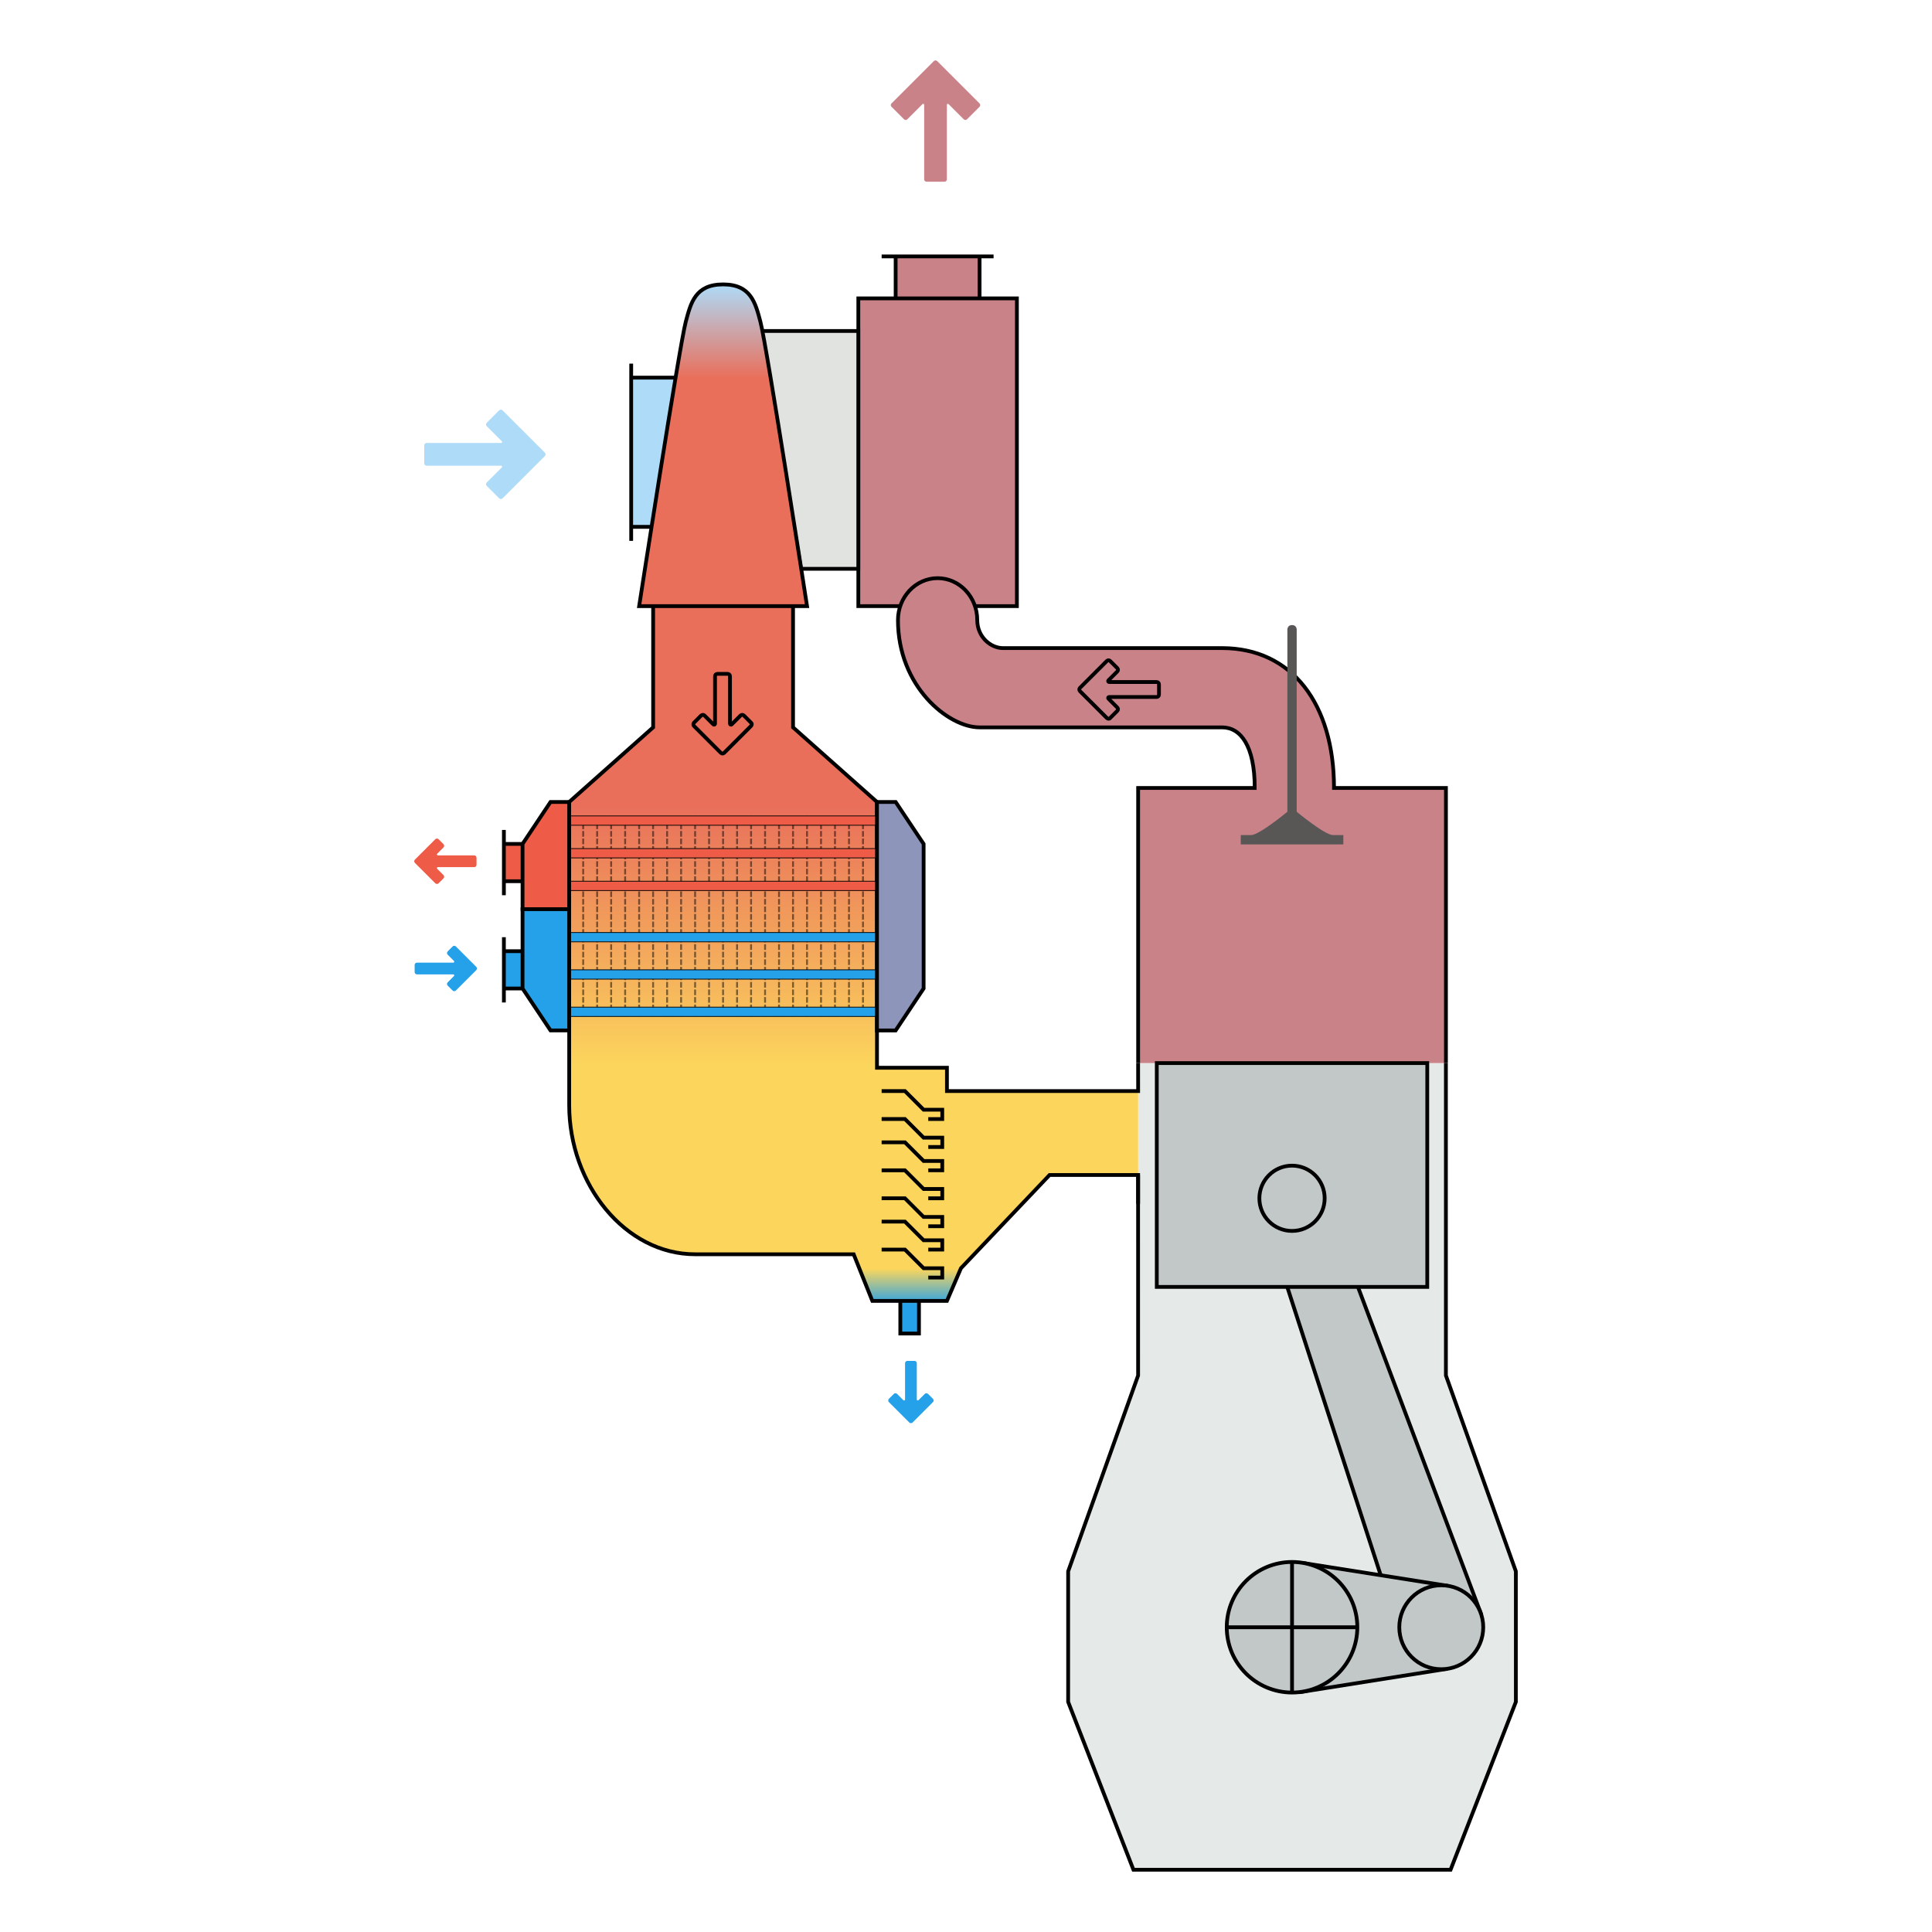
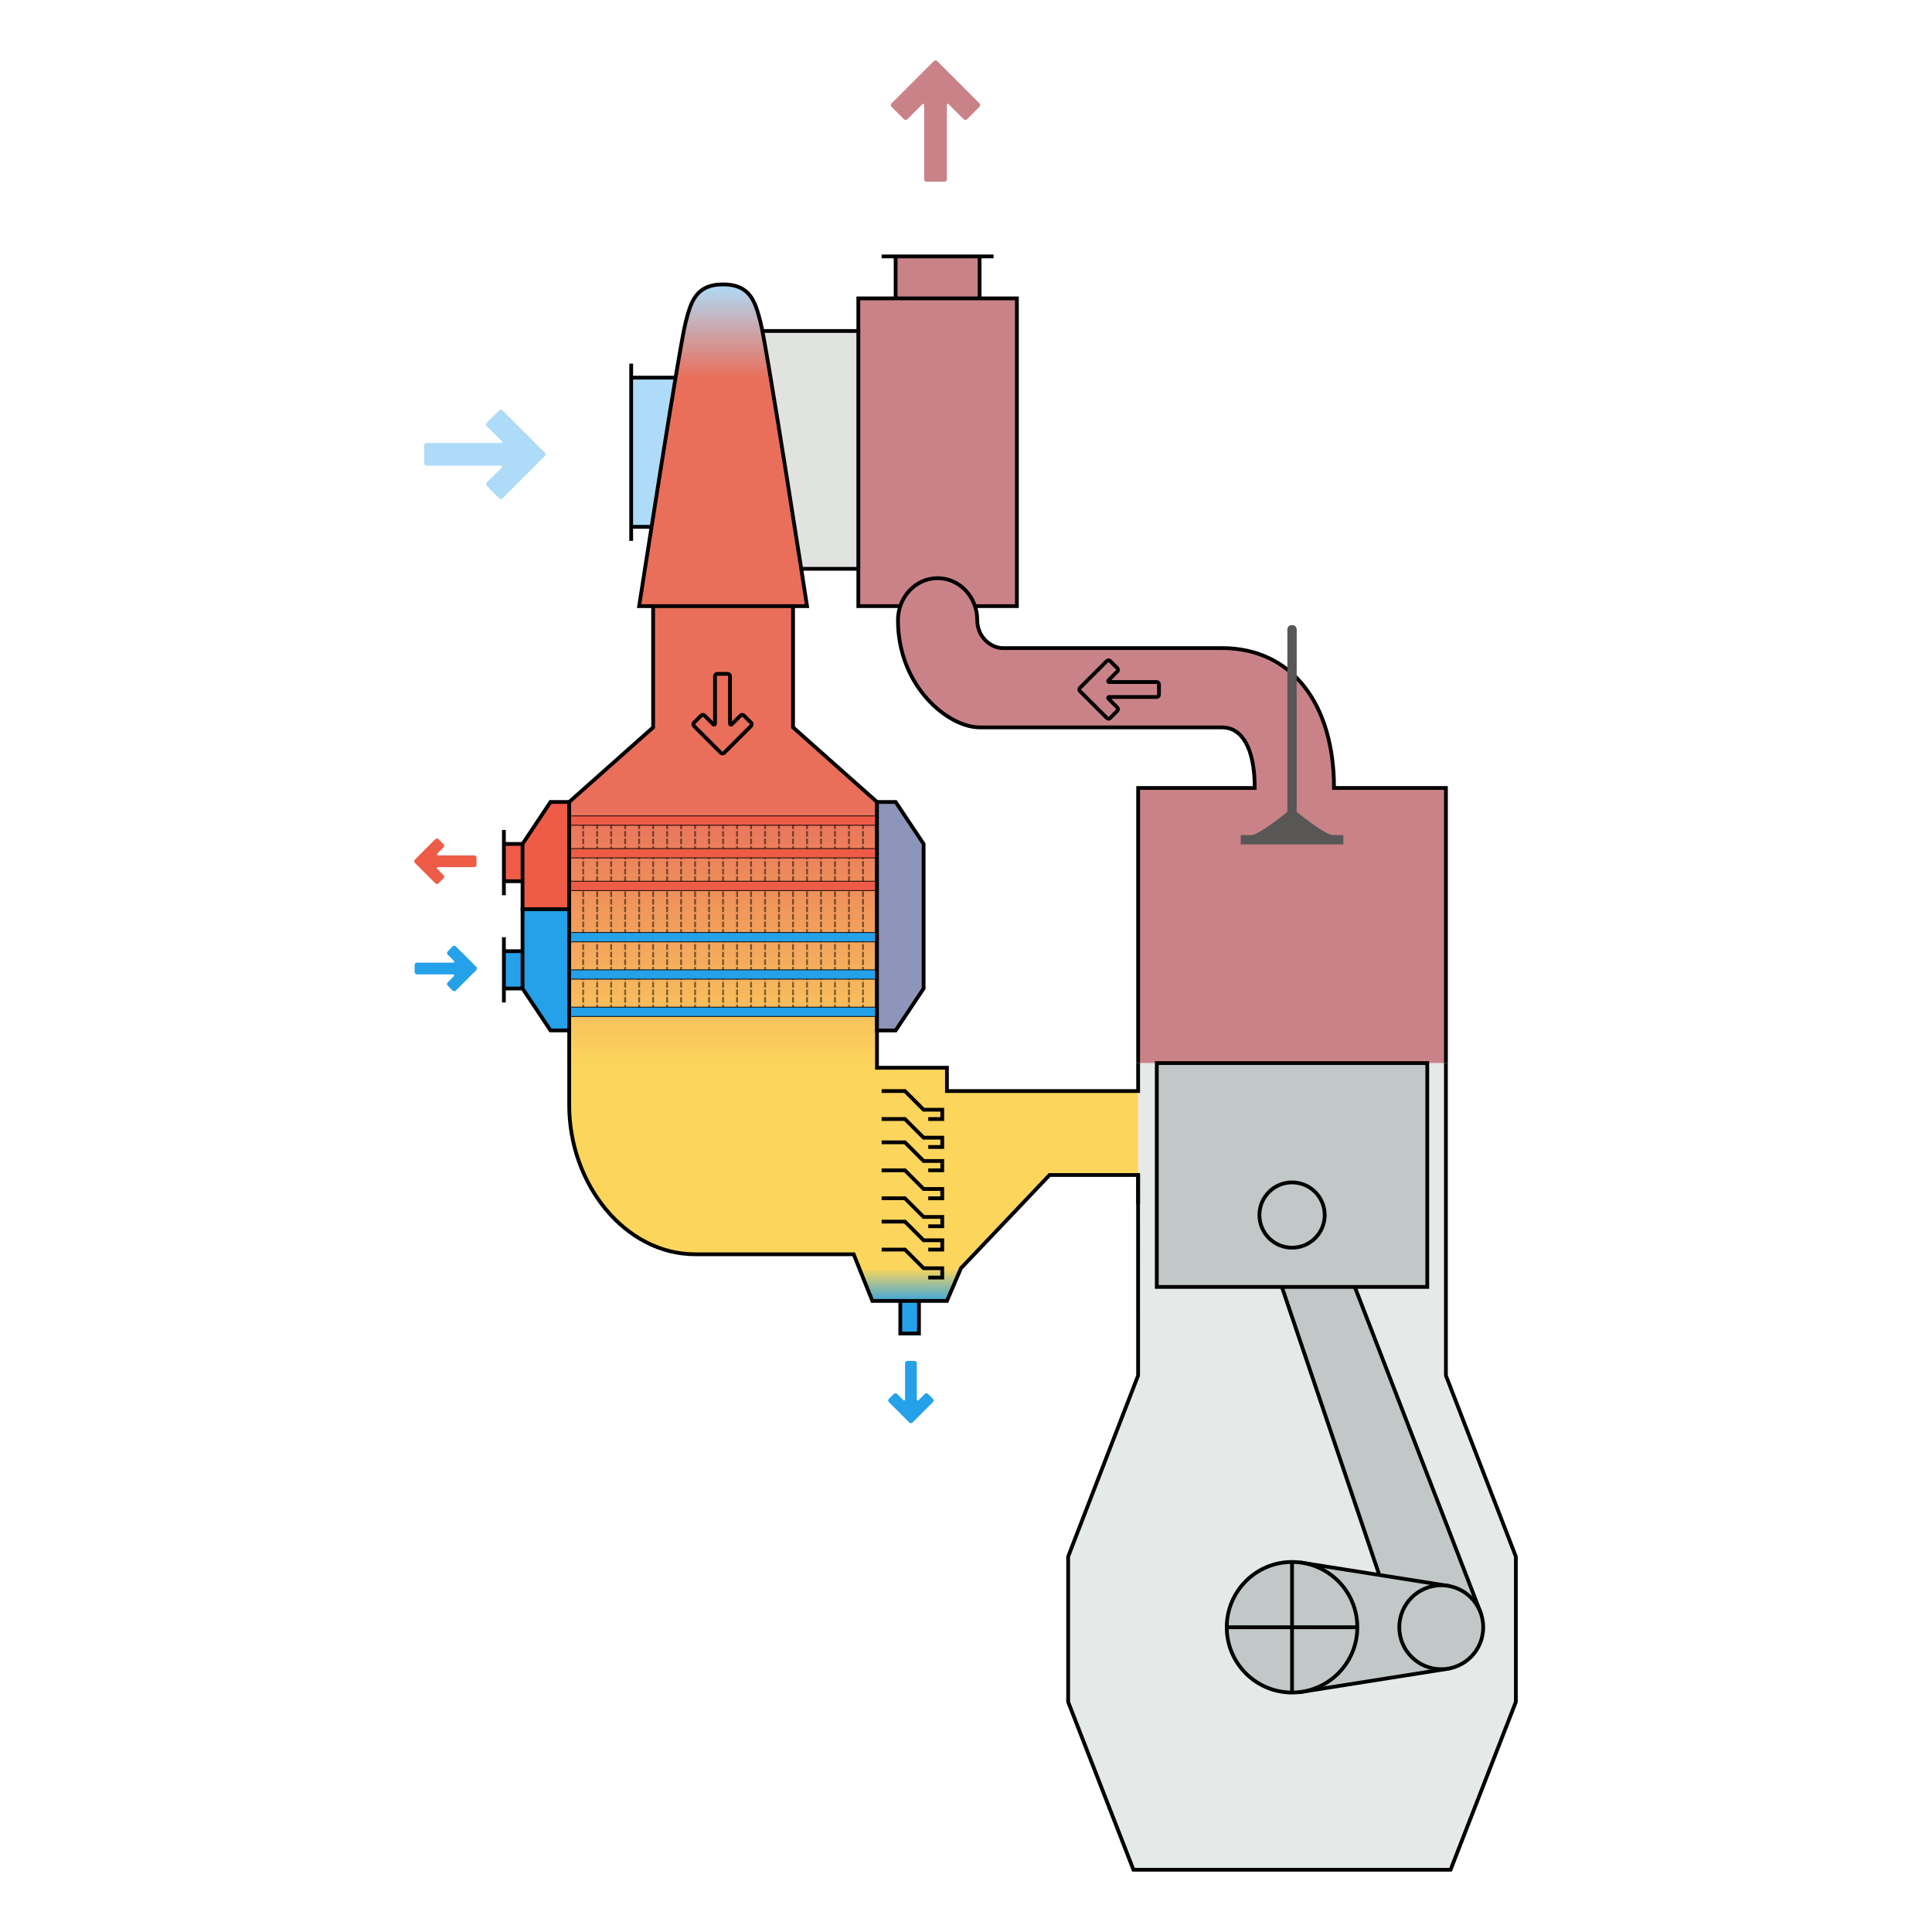
<svg xmlns="http://www.w3.org/2000/svg" viewBox="0 0 512 512">
  <linearGradient id="a" x1="200" x2="200" y1="335" y2="110" gradientTransform="matrix(1.2359 0 0 1.2357 -59.262 -60.559)" gradientUnits="userSpaceOnUse">
    <stop stop-color="#25a1ea" offset=".027" />
    <stop stop-color="#fcd65c" offset=".062" />
    <stop stop-color="#fcd65c" offset=".253" />
    <stop stop-color="#e96f5b" offset=".502" />
    <stop stop-color="#e96f5b" offset=".911" />
    <stop stop-color="#aedbf8" offset="1" />
  </linearGradient>
  <path fill="#aedbf8" stroke="#000" d="m173.08 139.62h-5.809v-39.542h12.235zm-5.809 0v3.707m0-43.249 7e-3 -3.707" />
  <path fill="#e5eae9" d="m383.18 281.73v82.791h-81.568v-82.791" />
  <g stroke="#000">
-     <path fill="#e5eae9" d="m383.18 281.73v82.791l18.538 51.899v34.599l-17.302 44.485h-84.04l-17.302-44.485v-34.599l18.538-51.899-7e-3 -53.135" />
+     <path fill="#e5eae9" d="m383.18 281.73v82.791l18.538 47.988v38.51l-17.302 44.485h-84.04l-17.302-44.485v-38.51l18.538-47.988-7e-3 -53.135" />
    <path fill="#ca8289" d="m259.6 67.952h3.708m-25.954 0h-3.708m24.718 92.676h11.123v-81.555h-9.887v-11.121h-22.246v11.121h-9.887v81.555h11.123m-1.236-81.555h22.246" />
-     <path fill="#ca8289" d="m301.62 281.73v-72.906h30.897c0-11.121-3.708-16.064-8.651-16.064h-64.266c-8.33 0-21.628-10.862-21.628-28.421 0-6.141 4.709-11.121 10.505-11.121 5.796 0 10.505 4.98 10.505 11.121 0 4.473 3.584 7.414 6.797 7.414h58.086c18.538 0 29.661 14.828 29.661 37.071h29.661v72.906" />
+     <path fill="#ca8289" d="m301.62 281.73v-72.906h30.897c0-11.121-3.708-16.064-8.651-16.064h-64.266c-8.33 0-21.628-10.862-21.628-28.421 0-6.141 4.709-11.121 10.505-11.121s10.505 4.98 10.505 11.121c0 4.473 3.584 7.414 6.797 7.414h58.086c18.538 0 29.661 14.828 29.661 37.071h29.661v72.906" />
    <path fill="#e1e3e0" d="m227.46 150.74h-15.201l-10.381-63.02h25.583z" />
    <path fill="url(#a)" d="m238.59 344.75h4.944m-70.445-184.12h37.076m91.448 121.1 7e-3 7.414h-50.671v-6.178h-18.538v-70.434l-22.246-19.771v-32.128h3.708s-10.703-69.198-12.359-75.377c-1.322-4.943-2.472-9.886-9.887-9.886s-8.565 4.943-9.887 9.886c-1.656 6.178-12.359 75.377-12.359 75.377h3.708v32.128l-22.246 19.771v80.32c0 21.007 14.831 39.542 33.369 39.542h42.02l4.944 12.357h7.415v8.65h4.944v-8.65h7.415l3.708-8.65 23.482-24.714h23.482v7.617" />
+     <path fill="#c2c8c8" d="m392.33 427.23-41.837-108.3-16.27 5.881 37.194 109.99z" />
+     <path fill="#c2c8c8" d="m306.56 281.73v59.313h71.681v-59.313z" />
  </g>
-   <g fill="#c2c8c8" stroke="#000">
-     <path d="m334.19 319.62 15.475-5.682 42.702 113.43-20.963 7.056z" />
-     <path d="m345 448.36 38.276-6.069 0.047-22.086-37.563-5.929z" />
-     <path d="m306.56 281.73v59.313h71.681v-59.313z" />
-     <circle r="11.123" cx="381.95" cy="431.24" />
-     <circle r="8.651" cx="342.4" cy="317.56" />
-   </g>
-   <g>
-     <path fill="#25a1ea" d="m119.94 250.83-1.298 1.298a0.618 0.618 0 0 0 0 0.874l1.668 1.668a0.256 0.256 0 0 1-0.18 0.437h-9.627a0.618 0.618 0 0 0-0.618 0.618v1.878a0.618 0.618 0 0 0 0.618 0.618h9.627a0.256 0.256 0 0 1 0.18 0.437l-1.668 1.668a0.618 0.618 0 0 0 0 0.874l1.298 1.298a0.618 0.618 0 0 0 0.874 0l5.401-5.4a0.618 0.618 0 0 0 0-0.874l-5.401-5.4a0.618 0.618 0 0 0-0.874 0z" />
-     <path fill="#25a1ea" d="m247.24 370.7-1.298-1.298a0.618 0.618 0 0 0-0.874 0l-1.668 1.668a0.256 0.256 0 0 1-0.438-0.18v-9.626a0.618 0.618 0 0 0-0.618-0.618h-1.879a0.618 0.618 0 0 0-0.618 0.618v9.626a0.256 0.256 0 0 1-0.438 0.18l-1.668-1.668a0.618 0.618 0 0 0-0.874 0l-1.298 1.298a0.618 0.618 0 0 0 0 0.874l5.401 5.4a0.618 0.618 0 0 0 0.874 0l5.401-5.4a0.618 0.618 0 0 0 0-0.874z" />
-     <path fill="#ee5c48" d="m116.23 222.41 1.298 1.298a0.618 0.618 0 0 1 0 0.874l-1.668 1.668a0.256 0.256 0 0 0 0.18 0.437h9.627a0.618 0.618 0 0 1 0.618 0.618v1.878a0.618 0.618 0 0 1-0.618 0.618h-9.627a0.256 0.256 0 0 0-0.18 0.437l1.668 1.668a0.618 0.618 0 0 1 0 0.874l-1.298 1.298a0.618 0.618 0 0 1-0.874 0l-5.401-5.4a0.618 0.618 0 0 1 0-0.874l5.401-5.4a0.618 0.618 0 0 1 0.874 0z" />
-     <path fill="#aedbf8" d="m132.3 108.73-3.325 3.324a0.618 0.618 0 0 0 0 0.874l4.029 4.028a0.256 0.256 0 0 1-0.18 0.437h-19.774a0.618 0.618 0 0 0-0.618 0.618v4.782a0.618 0.618 0 0 0 0.618 0.618h19.774a0.256 0.256 0 0 1 0.18 0.437l-4.029 4.028a0.618 0.618 0 0 0 0 0.874l3.325 3.324a0.618 0.618 0 0 0 0.874 0l11.234-11.232a0.618 0.618 0 0 0 0-0.874l-11.234-11.232a0.618 0.618 0 0 0-0.874 0z" />
-     <path fill="#ca8289" d="m259.6 28.287-3.325 3.324a0.618 0.618 0 0 1-0.874 0l-4.029-4.028a0.256 0.256 0 0 0-0.438 0.18v19.771a0.618 0.618 0 0 1-0.618 0.618h-4.783a0.618 0.618 0 0 1-0.618-0.618v-19.771a0.256 0.256 0 0 0-0.438-0.18l-4.029 4.028a0.618 0.618 0 0 1-0.874 3e-6l-3.325-3.324a0.618 0.618 0 0 1 0-0.874l11.234-11.232a0.618 0.618 0 0 1 0.874 0l11.234 11.232a0.618 0.618 0 0 1 0 0.874z" />
-   </g>
+   <path fill="#25a1ea" d="m119.94 250.83-1.298 1.298a0.618 0.618 0 0 0 0 0.874l1.668 1.668a0.256 0.256 0 0 1-0.18 0.437h-9.627a0.618 0.618 0 0 0-0.618 0.618v1.878a0.618 0.618 0 0 0 0.618 0.618h9.627a0.256 0.256 0 0 1 0.18 0.437l-1.668 1.668a0.618 0.618 0 0 0 0 0.874l1.298 1.298a0.618 0.618 0 0 0 0.874 0l5.401-5.4a0.618 0.618 0 0 0 0-0.874l-5.401-5.4a0.618 0.618 0 0 0-0.874 0z" />
+   <path fill="#25a1ea" d="m247.24 370.7-1.298-1.298a0.618 0.618 0 0 0-0.874 0l-1.668 1.668a0.256 0.256 0 0 1-0.438-0.18v-9.626a0.618 0.618 0 0 0-0.618-0.618h-1.879a0.618 0.618 0 0 0-0.618 0.618v9.626a0.256 0.256 0 0 1-0.438 0.18l-1.668-1.668a0.618 0.618 0 0 0-0.874 0l-1.298 1.298a0.618 0.618 0 0 0 0 0.874l5.401 5.4a0.618 0.618 0 0 0 0.874 0l5.401-5.4a0.618 0.618 0 0 0 0-0.874z" />
+   <path fill="#ee5c48" d="m116.23 222.41 1.298 1.298a0.618 0.618 0 0 1 0 0.874l-1.668 1.668a0.256 0.256 0 0 0 0.18 0.437h9.627a0.618 0.618 0 0 1 0.618 0.618v1.878a0.618 0.618 0 0 1-0.618 0.618h-9.627a0.256 0.256 0 0 0-0.18 0.437l1.668 1.668a0.618 0.618 0 0 1 0 0.874l-1.298 1.298a0.618 0.618 0 0 1-0.874 0l-5.401-5.4a0.618 0.618 0 0 1 0-0.874l5.401-5.4a0.618 0.618 0 0 1 0.874 0z" />
+   <path fill="#aedbf8" d="m132.3 108.73-3.325 3.324a0.618 0.618 0 0 0 0 0.874l4.029 4.028a0.256 0.256 0 0 1-0.18 0.437h-19.774a0.618 0.618 0 0 0-0.618 0.618v4.782a0.618 0.618 0 0 0 0.618 0.618h19.774a0.256 0.256 0 0 1 0.18 0.437l-4.029 4.028a0.618 0.618 0 0 0 0 0.874l3.325 3.324a0.618 0.618 0 0 0 0.874 0l11.234-11.232a0.618 0.618 0 0 0 0-0.874l-11.234-11.232a0.618 0.618 0 0 0-0.874 0z" />
+   <path fill="#ca8289" d="m259.6 28.287-3.325 3.324a0.618 0.618 0 0 1-0.874 0l-4.029-4.028a0.256 0.256 0 0 0-0.438 0.18v19.771a0.618 0.618 0 0 1-0.618 0.618h-4.783a0.618 0.618 0 0 1-0.618-0.618v-19.771a0.256 0.256 0 0 0-0.438-0.18l-4.029 4.028a0.618 0.618 0 0 1-0.874 3e-6l-3.325-3.324a0.618 0.618 0 0 1 0-0.874l11.234-11.232a0.618 0.618 0 0 1 0.874 0l11.234 11.232a0.618 0.618 0 0 1 0 0.874z" />
  <g fill="none" stroke="#000">
    <path d="m296.1 188.38c0.241-0.241 0.241-0.632 0-0.874l-2.361-2.36c-0.162-0.161-0.048-0.438 0.18-0.437h12.606c0.341 0 0.618-0.277 0.618-0.618v-2.731c0-0.341-0.277-0.618-0.618-0.618h-12.606c-0.229 2.9e-4 -0.343-0.277-0.18-0.437l2.361-2.36c0.241-0.241 0.241-0.632 0-0.874l-1.903-1.903c-0.241-0.241-0.632-0.241-0.874 0l-7.119 7.118c-0.241 0.241-0.241 0.632 0 0.874l7.119 7.118c0.241 0.241 0.632 0.241 0.753 0.124z" />
    <path d="m197.13 189.62c-0.241-0.241-0.632-0.241-0.874 0l-2.361 2.36c-0.161 0.162-0.438 0.048-0.438-0.18v-12.604c0-0.341-0.277-0.618-0.618-0.618h-2.731c-0.341 0-0.618 0.277-0.618 0.618v12.604c2.9e-4 0.229-0.277 0.343-0.438 0.18l-2.361-2.36c-0.241-0.241-0.632-0.241-0.874 0l-1.903 1.903c-0.241 0.241-0.241 0.632 0 0.874l7.119 7.118c0.241 0.241 0.632 0.241 0.874 0l7.119-7.118c0.241-0.241 0.241-0.632 0.124-0.753z" />
    <path d="m233.64 289.14h6.179l4.944 4.943h4.944v2.471h-3.708" />
    <path d="m233.64 296.55h6.179l4.944 4.943h4.944v2.471h-3.708" />
    <path d="m233.64 302.73h6.179l4.944 4.943h4.944v2.471h-3.708" />
    <path d="m233.64 310.15h6.179l4.944 4.943h4.944v2.471h-3.708" />
    <path d="m233.64 317.56h6.179l4.944 4.943h4.944v2.471h-3.708" />
    <path d="m233.64 323.74h6.179l4.944 4.943h4.944v2.471h-3.708" />
    <path d="m233.64 331.15h6.179l4.944 4.943h4.944v2.471h-3.708" />
  </g>
-   <path fill="#c2c8c8" stroke="#000" d="m325.1 431.24h34.605m-17.302-17.3v34.599m17.302-17.3a17.302 17.3 0 0 1-17.302 17.3 17.302 17.3 0 0 1-17.302-17.3 17.302 17.3 0 0 1 17.302-17.3 17.302 17.3 0 0 1 17.302 17.3z" />
  <g fill="none" stroke="#000" stroke-width="0.5" stroke-dasharray="1.5, 0.5" opacity="0.5">
    <path d="m154.55 216.23v53.135" />
    <path d="m158.25 216.23v53.135" />
    <path d="m161.96 216.23v53.135" />
    <path d="m165.67 216.23v53.135" />
    <path d="m169.38 216.23v53.135" />
    <path d="m173.08 216.23v53.135" />
    <path d="m176.79 216.23v53.135" />
    <path d="m180.5 216.23v53.135" />
    <path d="m184.21 216.23v53.135" />
    <path d="m187.91 216.23v53.135" />
    <path d="m191.62 216.23v53.135" />
    <path d="m195.33 216.23v53.135" />
    <path d="m199.04 216.23v53.135" />
    <path d="m202.75 216.23v53.135" />
    <path d="m206.45 216.23v53.135" />
    <path d="m210.16 216.23v53.135" />
    <path d="m213.87 216.23v53.135" />
    <path d="m217.58 216.23v53.135" />
    <path d="m221.28 216.23v53.135" />
    <path d="m224.99 216.23v53.135" />
    <path d="m228.7 216.23v53.135" />
  </g>
  <path fill="#585755" d="m343.64 166.81v48.315s7.452 6.178 9.603 6.178h2.756v2.471h-27.189v-2.471h2.756c2.138 0 9.603-6.178 9.603-6.178v-48.315s-1e-5 -1.16 1.236-1.16 1.236 1.16 1.236 1.16z" />
-   <g fill="#25a1ea" stroke="#000" stroke-width=".2">
-     <path d="m150.84 257.01h81.568v2.471h-81.568z" />
-     <path d="m150.84 266.9h81.568v2.471h-81.568z" />
-     <path d="m150.84 247.13h81.568v2.471h-81.568z" />
-   </g>
-   <g fill="#ee5c48" stroke="#000" stroke-width=".2">
-     <path d="m150.84 233.53h81.568v2.471h-81.568z" />
-     <path d="m150.84 224.88h81.568v2.471h-81.568z" />
-     <path d="m150.84 216.23h81.568v2.471h-81.568z" />
-   </g>
  <g stroke="#000">
+     <g fill="#25a1ea" stroke-width=".2">
+       <path d="m150.84 257.01h81.568v2.471h-81.568z" />
+       <path d="m150.84 266.9h81.568v2.471h-81.568z" />
+       <path d="m150.84 247.13h81.568v2.471h-81.568z" />
+     </g>
+     <g fill="#ee5c48" stroke-width=".2">
+       <path d="m150.84 233.53h81.568v2.471h-81.568z" />
+       <path d="m150.84 224.88h81.568v2.471h-81.568z" />
+       <path d="m150.84 216.23h81.568v2.471h-81.568z" />
+     </g>
    <path fill="#8d95ba" d="m232.41 273.08h4.944l7.415-11.121v-38.306l-7.415-11.121h-4.944z" />
    <path fill="#ee5c48" d="m150.84 212.53h-4.944l-7.415 11.121v17.3h12.359zm-17.302 21.007v3.707m0-13.593v-3.707m4.944 13.593h-4.944v-9.886h4.944" />
    <path fill="#25a1ea" d="m150.84 240.95h-12.359v21.007l7.415 11.121h4.944zm-17.302 21.007v3.707m0-13.593v-3.707m4.944 13.593h-4.944v-9.886h4.944" />
  </g>
+   <g fill="#c2c8c8" stroke="#000">
+     <circle r="8.651" cx="342.41" cy="322" />
+     <path d="m345.11 448.33 38.526-6.091 0.057-21.982-38.581-6.102z" />
+     <circle r="11.123" cx="381.95" cy="431.24" stroke-opacity=".984" />
+     <path d="m325.1 431.24h34.605m-17.302-17.3v34.599m17.302-17.3a17.302 17.3 0 0 1-17.302 17.3 17.302 17.3 0 0 1-17.302-17.3 17.302 17.3 0 0 1 17.302-17.3 17.302 17.3 0 0 1 17.302 17.3z" stroke-opacity=".984" />
+   </g>
</svg>
